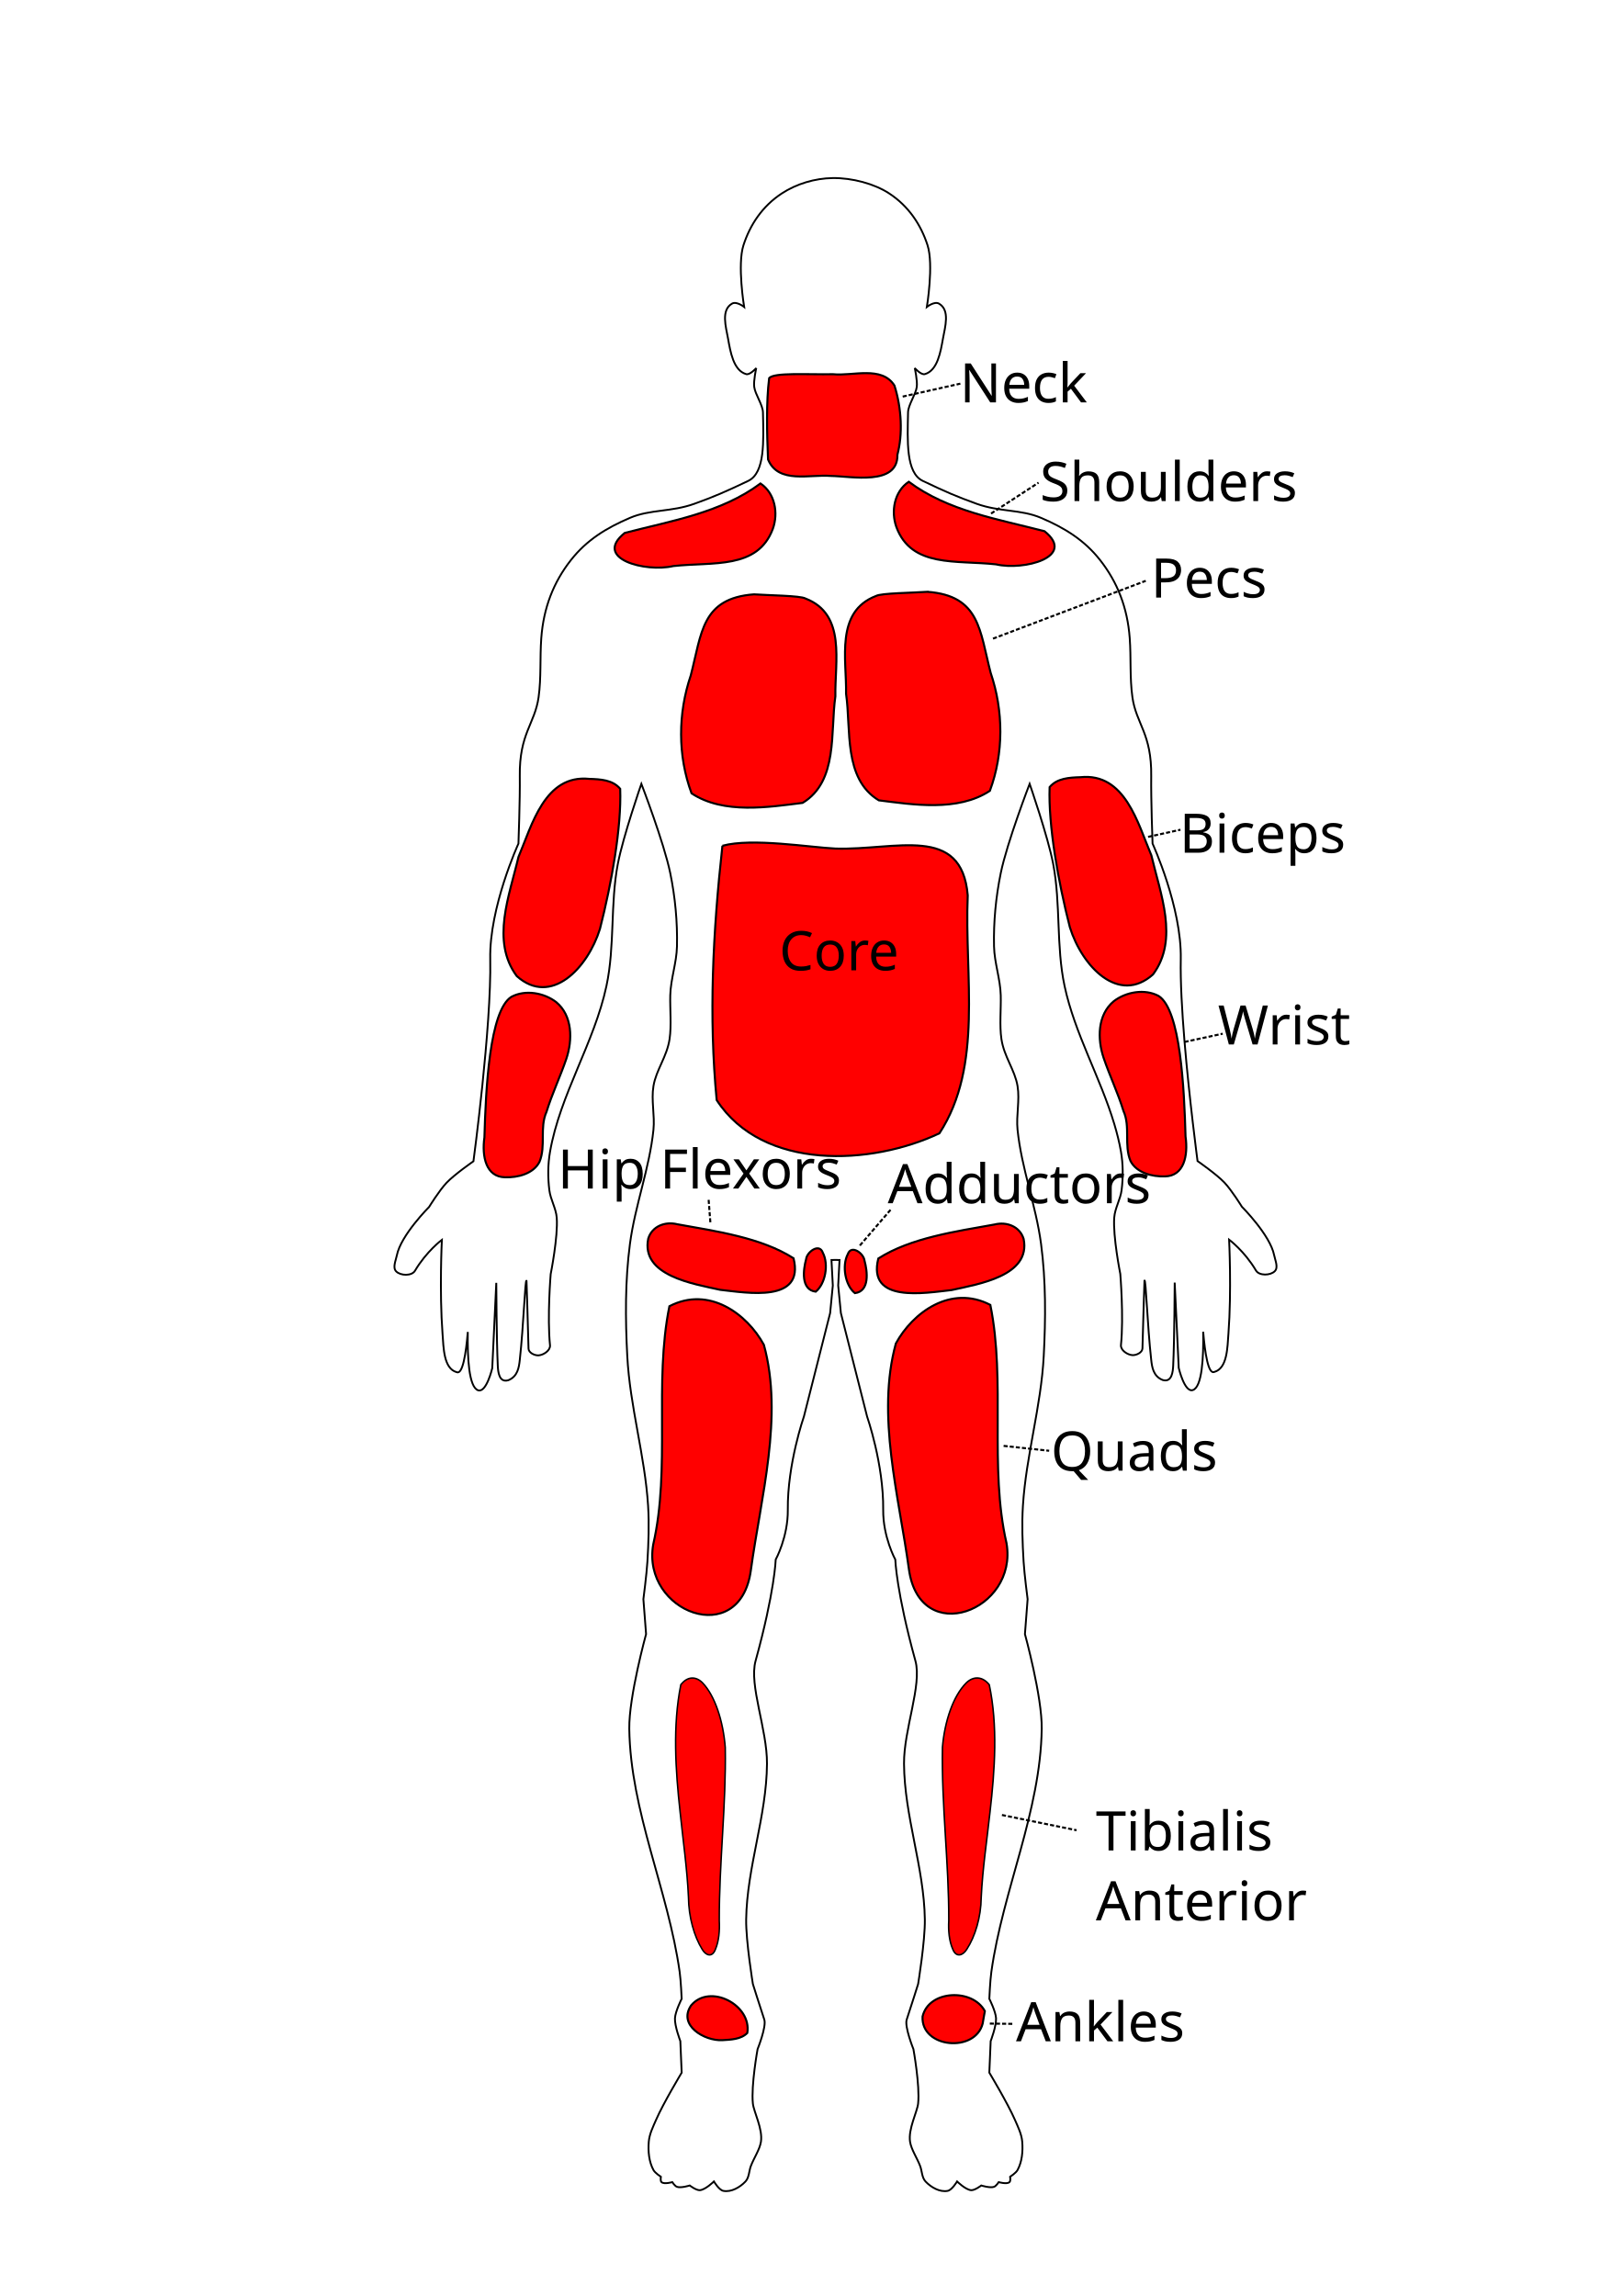
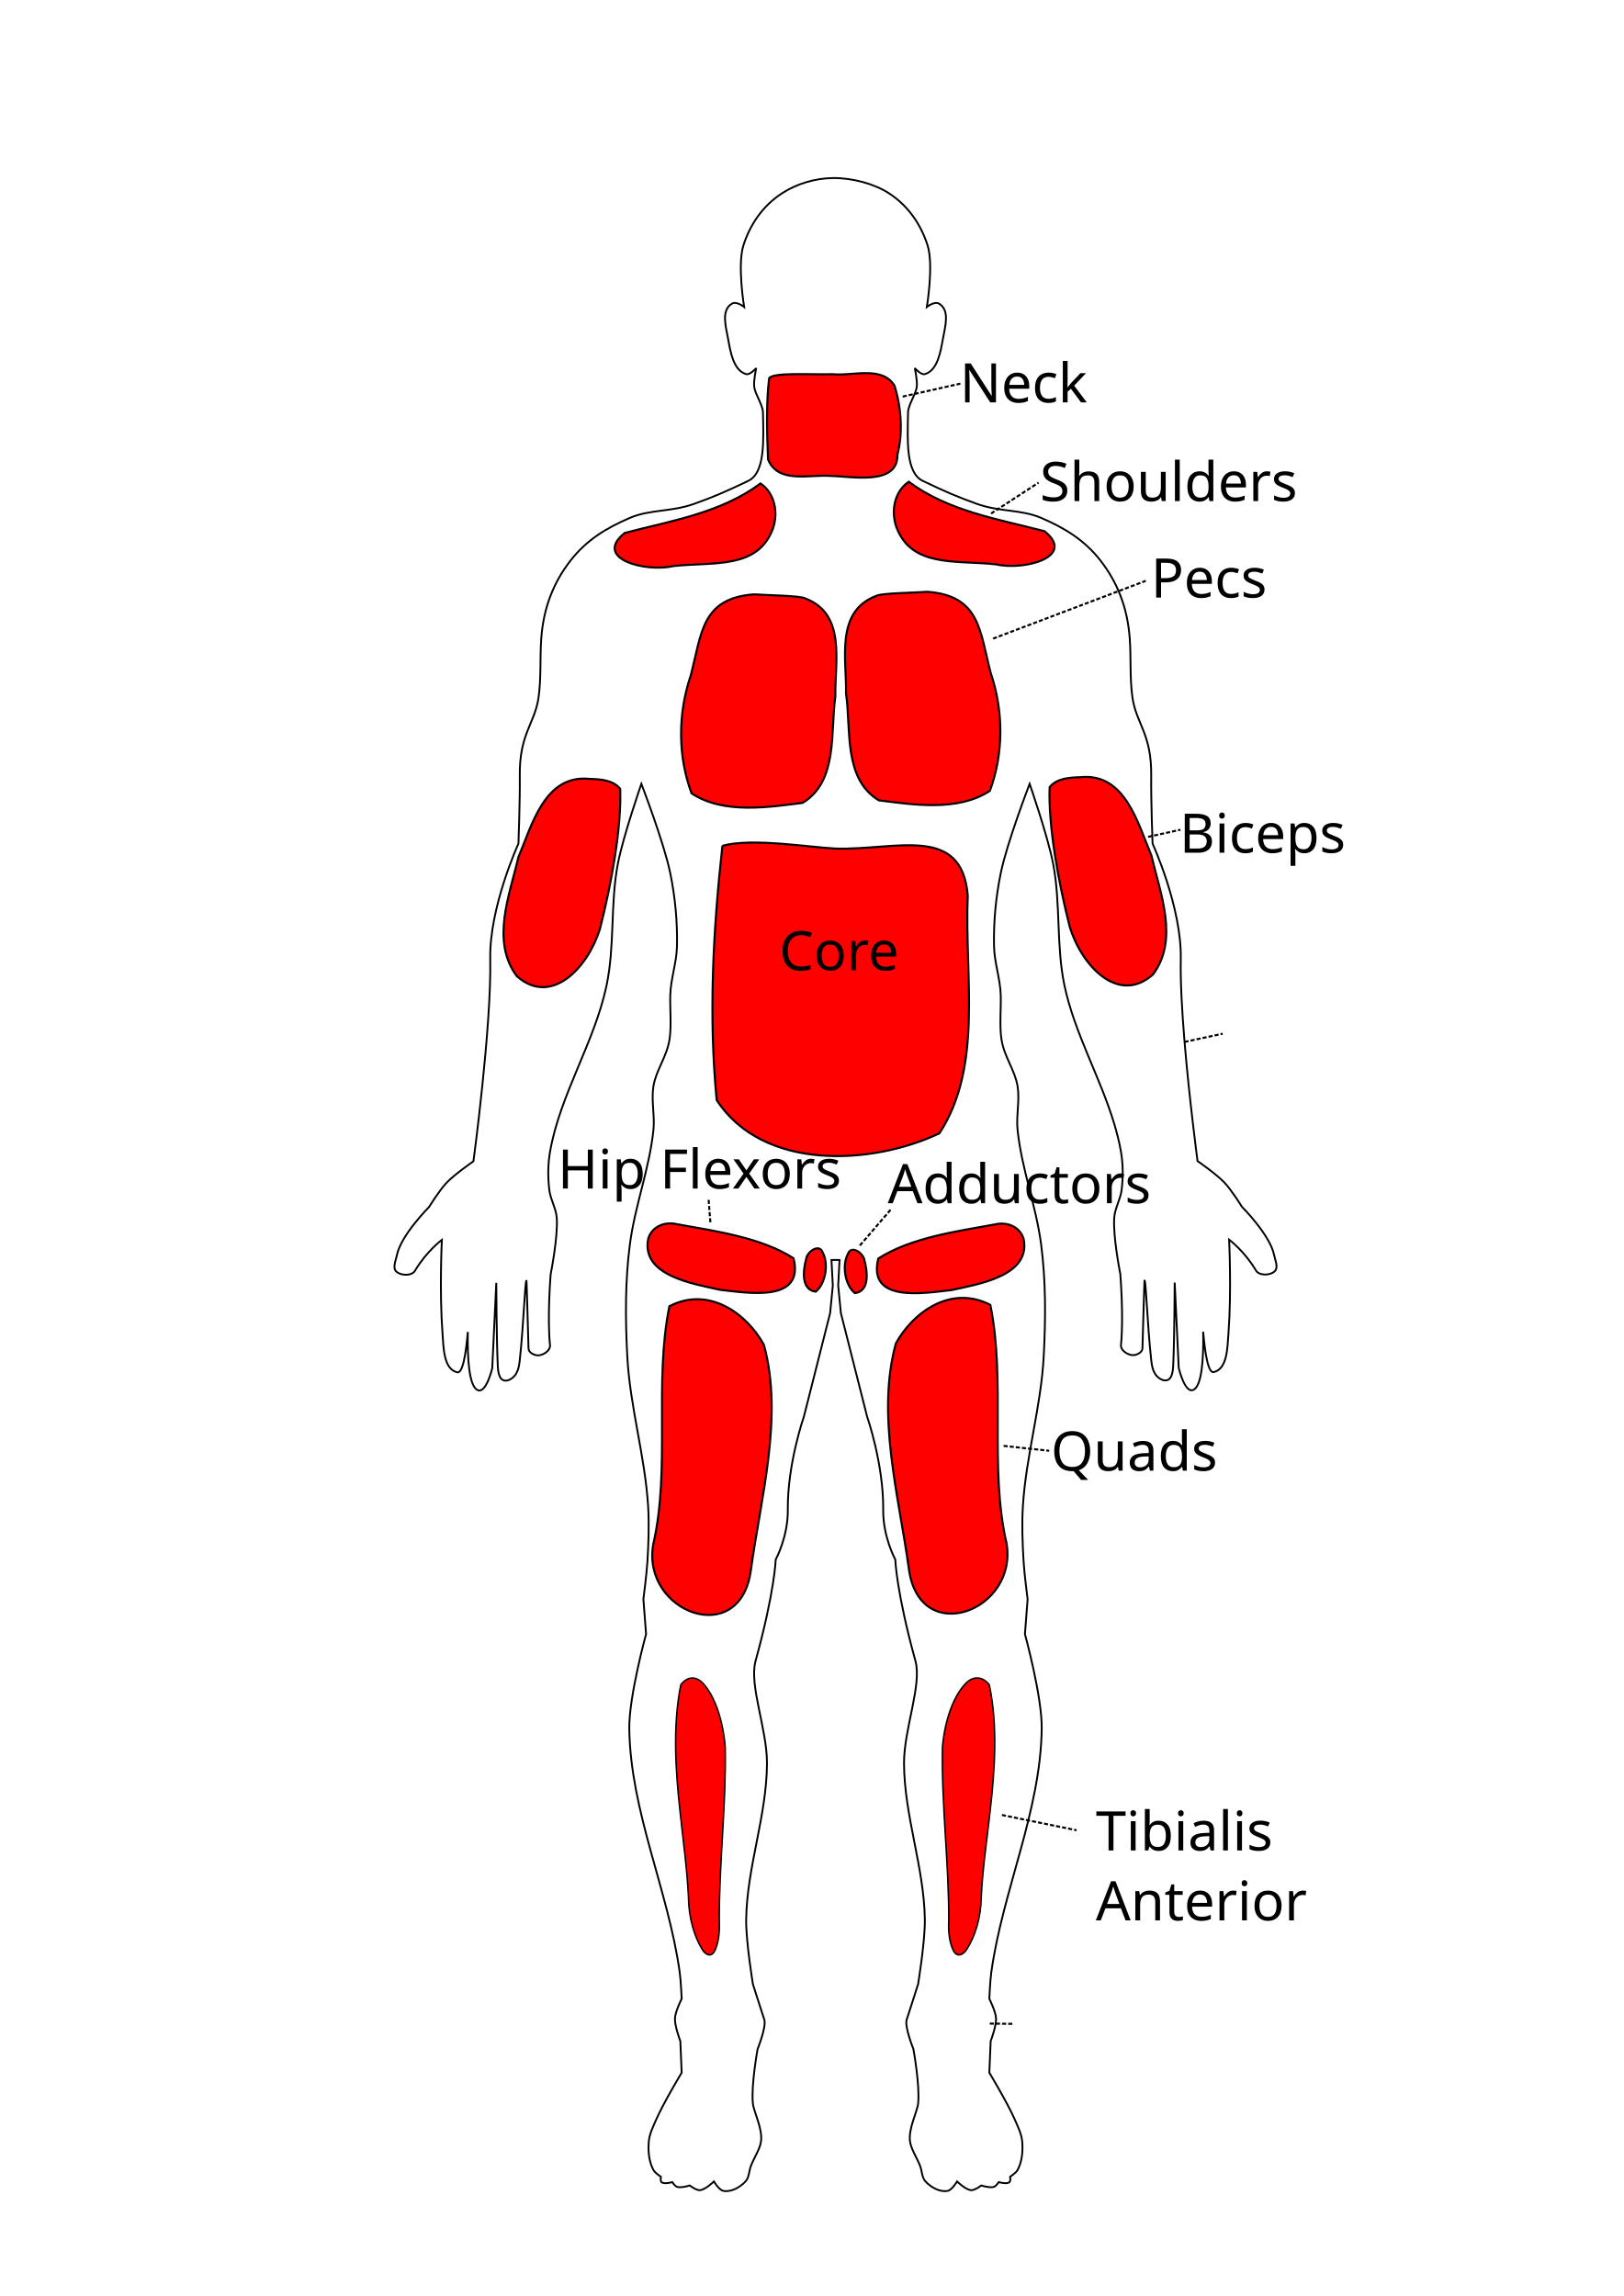
<svg xmlns="http://www.w3.org/2000/svg" viewBox="0 0 793.701 1122.52" height="297mm" width="210mm" version="1.1" id="svg3336">
  <defs id="defs3340" />
  <path id="path42-4" style="fill:none;fill-rule:evenodd;stroke:#000000;stroke-width:0.901px;stroke-linecap:butt;stroke-linejoin:miter;stroke-opacity:1" d="M 407.018 87.055 C 398.355 87.177 389.34 89.865 382.143 94.586 C 372.62 100.832 366.656 109.895 363.426 119.871 C 360.323 129.451 363.754 150.078 363.754 150.078 C 363.754 150.078 360.098 147.152 357.844 148.438 C 352.322 151.587 354.86 159.873 355.875 165.512 C 357.029 171.919 358.483 181.117 364.74 182.914 C 366.58 183.442 369.666 179.959 369.666 179.959 C 369.666 179.959 368.292 186.097 368.68 189.154 C 369.15 192.865 372.873 197.891 372.949 201.631 C 373.232 215.569 374.069 231.144 365.725 235.123 C 354.3 240.571 349.085 242.806 339.457 246.287 C 328.132 250.382 317.823 248.954 307.934 253.184 C 296.406 258.113 286.776 264.004 279.039 273.869 C 270.62 284.605 265.701 297.02 264.592 311.959 C 263.878 321.574 264.615 331.305 263.277 340.854 C 261.436 353.999 253.788 358.551 254.084 379.6 C 254.238 390.546 253.428 412.436 253.428 412.436 C 253.428 412.436 239.135 443.546 239.637 468.912 C 240.291 501.964 231.428 567.748 231.428 567.748 C 231.428 567.748 222.171 574.168 218.293 578.256 C 214.688 582.056 209.756 590.076 209.756 590.076 C 209.756 590.076 195.935 603.905 193.994 613.719 C 193.489 616.271 191.812 619.733 193.666 621.598 C 195.828 623.773 201.299 623.91 202.859 621.27 C 208.48 611.759 215.994 606.166 215.994 606.166 C 215.994 606.166 214.739 631.254 216.322 652.135 C 216.825 658.764 216.809 669.087 223.219 670.852 C 226.179 672.239 227.797 661.604 228.672 651.188 C 228.44 663.731 229.18 678.237 233.727 679.717 C 237.798 681.042 240.621 668.883 240.621 668.883 L 242.592 627.18 C 242.592 627.18 242.712 654.949 243.328 667.77 C 243.468 670.67 243.928 676.15 248.484 674.793 C 253.086 672.95 253.678 668.469 254.066 664.998 C 255.976 647.924 256.675 624.985 257.367 626.195 C 257.367 626.195 258.097 648.526 258.352 659.359 C 258.398 661.332 261.309 662.776 263.277 662.643 C 265.753 662.475 269.112 660.185 268.859 657.717 C 267.443 643.88 269.188 622.912 269.188 622.912 C 269.188 622.912 272.86 604.549 272.143 595.33 C 271.782 590.698 269.098 586.479 268.531 581.867 C 267.77 575.674 267.787 569.297 268.859 563.15 C 273.766 535.02 290.476 509.972 296.441 482.047 C 300.621 462.481 298.253 441.936 302.023 422.287 C 304.582 408.954 313.516 383.213 313.516 383.213 C 313.516 383.213 324.564 411.895 327.635 426.883 C 330.039 438.619 331.187 450.696 330.92 462.674 C 330.74 470.736 327.848 478.583 327.635 486.645 C 327.46 493.232 328.283 501.471 327.307 507.988 C 325.997 516.732 320.757 522.983 319.426 530.973 C 318.256 537.99 320.147 545.239 319.426 552.316 C 317.5 571.216 310.423 589.303 307.934 608.137 C 305.534 626.29 305.664 644.685 306.621 662.971 C 307.915 687.678 315.248 711.602 316.801 736.195 C 317.373 745.262 317.01 754.38 316.471 763.449 C 316.105 769.603 314.502 781.836 314.502 781.836 L 315.814 798.91 C 315.814 798.91 307.38 829.537 307.605 845.209 C 308.188 885.668 326.603 924.005 332.232 964.074 C 332.843 968.422 333.217 977.209 333.217 977.209 C 333.217 977.209 330.103 983.377 329.934 986.73 C 329.741 990.549 332.561 997.895 332.561 997.895 L 333.217 1013.328 C 333.217 1013.328 324.212 1028.316 320.74 1036.312 C 319.224 1039.805 317.427 1043.353 317.129 1047.148 C 316.764 1051.795 317.195 1056.848 319.426 1060.939 C 320.205 1062.368 323.039 1064.223 323.039 1064.223 C 323.039 1064.223 322.706 1066.266 323.367 1066.85 C 324.68 1068.009 328.621 1066.85 328.621 1066.85 C 328.621 1066.85 329.899 1068.787 330.92 1069.148 C 332.891 1069.846 337.158 1068.492 337.158 1068.492 C 337.158 1068.492 340.275 1070.896 342.084 1070.789 C 344.783 1070.63 348.979 1066.522 348.979 1066.522 C 348.979 1066.522 351.449 1070.705 353.576 1071.119 C 357.428 1071.868 361.732 1069.387 364.412 1066.522 C 366.233 1064.575 366.088 1061.459 367.039 1058.969 C 368.562 1054.981 371.384 1050.878 371.963 1047.148 C 372.941 1040.848 368.456 1032.529 368.023 1028.432 C 367.089 1019.582 370.322 1001.836 370.322 1001.836 C 370.322 1001.836 374.747 990.827 373.605 987.387 C 371.201 980.141 368.023 969.984 368.023 969.984 C 368.023 969.984 364.587 949.026 364.74 938.463 C 365.112 912.847 374.737 888.055 374.918 862.283 C 375.036 845.504 366.072 823.881 369.336 812.045 C 378.725 777.996 379.188 762.463 379.188 762.463 C 379.188 762.463 385.238 751.409 385.098 738.164 C 384.859 715.742 392.979 692.523 392.979 692.523 L 405.785 641.957 L 407.098 628.494 L 406.441 616.016 L 408.33 615.975 L 410.381 616.016 L 409.725 628.494 L 411.039 641.957 L 423.844 692.523 C 423.844 692.523 431.963 715.744 431.725 738.166 C 431.584 751.411 437.635 762.463 437.635 762.463 C 437.635 762.463 438.097 777.996 447.486 812.045 C 450.75 823.881 441.786 845.504 441.904 862.283 C 442.086 888.055 451.71 912.847 452.082 938.463 C 452.235 949.026 448.799 969.984 448.799 969.984 C 448.799 969.984 445.622 980.141 443.217 987.387 C 442.075 990.827 446.5 1001.836 446.5 1001.836 C 446.5 1001.836 449.733 1019.582 448.799 1028.432 C 448.366 1032.529 443.881 1040.848 444.859 1047.148 C 445.438 1050.878 448.26 1054.981 449.783 1058.969 C 450.734 1061.459 450.589 1064.575 452.41 1066.522 C 455.091 1069.387 459.395 1071.868 463.246 1071.119 C 465.373 1070.705 467.844 1066.522 467.844 1066.522 C 467.844 1066.522 472.04 1070.63 474.738 1070.789 C 476.547 1070.896 479.664 1068.492 479.664 1068.492 C 479.664 1068.492 483.931 1069.846 485.902 1069.148 C 486.924 1068.787 488.201 1066.85 488.201 1066.85 C 488.201 1066.85 492.142 1068.009 493.455 1066.85 C 494.117 1066.266 493.783 1064.223 493.783 1064.223 C 493.783 1064.223 496.618 1062.368 497.396 1060.939 C 499.627 1056.848 500.058 1051.795 499.693 1047.148 C 499.396 1043.353 497.598 1039.805 496.082 1036.312 C 492.611 1028.316 483.605 1013.328 483.605 1013.328 L 484.262 997.895 C 484.262 997.895 487.082 990.549 486.889 986.73 C 486.719 983.377 483.605 977.209 483.605 977.209 C 483.605 977.209 483.979 968.422 484.59 964.074 C 490.219 924.005 508.634 885.668 509.217 845.209 C 509.443 829.537 501.008 798.91 501.008 798.91 L 502.32 781.836 C 502.32 781.836 500.717 769.603 500.352 763.449 C 499.812 754.38 499.451 745.262 500.023 736.195 C 501.576 711.602 508.908 687.678 510.201 662.971 C 511.159 644.685 511.288 626.29 508.889 608.137 C 506.399 589.303 499.322 571.216 497.396 552.316 C 496.675 545.239 498.566 537.99 497.396 530.973 C 496.065 522.983 490.825 516.732 489.516 507.988 C 488.539 501.471 489.362 493.232 489.188 486.645 C 488.974 478.583 486.082 470.736 485.902 462.674 C 485.635 450.696 486.783 438.619 489.188 426.883 C 492.258 411.895 503.307 383.213 503.307 383.213 C 503.307 383.213 512.24 408.954 514.799 422.287 C 518.569 441.936 516.201 462.481 520.381 482.047 C 525.363 505.368 537.834 526.685 544.67 549.465 C 544.673 549.477 544.678 549.488 544.682 549.5 C 546.015 553.95 547.149 558.452 547.949 563.041 C 549.021 569.188 549.038 575.565 548.277 581.758 C 547.711 586.369 545.027 590.588 544.666 595.221 C 543.948 604.439 547.621 622.803 547.621 622.803 C 547.621 622.803 549.366 643.771 547.949 657.607 C 547.697 660.076 551.055 662.366 553.531 662.533 C 555.5 662.666 558.411 661.223 558.457 659.25 C 558.712 648.417 559.441 626.086 559.441 626.086 C 560.133 624.875 560.833 647.815 562.742 664.889 C 563.13 668.359 563.722 672.841 568.324 674.684 C 572.881 676.041 573.341 670.561 573.48 667.66 C 574.097 654.84 574.217 627.07 574.217 627.07 L 576.188 668.773 C 576.188 668.773 579.011 680.932 583.082 679.607 C 587.628 678.128 588.369 663.622 588.137 651.078 C 589.012 661.495 590.629 672.13 593.59 670.742 C 600 668.977 599.984 658.655 600.486 652.025 C 602.07 631.145 600.814 606.057 600.814 606.057 C 600.814 606.057 608.329 611.649 613.949 621.16 C 615.509 623.8 620.981 623.663 623.143 621.488 C 624.996 619.624 623.319 616.162 622.814 613.609 C 620.874 603.796 607.053 589.967 607.053 589.967 C 607.053 589.967 602.12 581.947 598.516 578.146 C 594.638 574.059 585.381 567.639 585.381 567.639 C 585.381 567.639 584.338 559.719 583.041 548.662 C 580.465 526.691 576.752 490.82 577.186 468.912 C 577.687 443.546 563.395 412.436 563.395 412.436 C 563.395 412.436 562.585 390.546 562.738 379.6 C 563.034 358.551 555.387 353.999 553.545 340.854 C 552.207 331.305 552.944 321.574 552.23 311.959 C 551.121 297.02 546.203 284.605 537.783 273.869 C 530.046 264.004 520.416 258.113 508.889 253.184 C 498.999 248.954 488.69 250.382 477.365 246.287 C 467.738 242.806 462.522 240.571 451.098 235.123 C 442.753 231.144 443.591 215.569 443.873 201.631 C 443.949 197.891 447.672 192.865 448.143 189.154 C 448.53 186.097 447.158 179.959 447.158 179.959 C 447.158 179.959 450.242 183.442 452.082 182.914 C 458.34 181.117 459.794 171.919 460.947 165.512 C 461.963 159.873 464.5 151.587 458.979 148.438 C 456.725 147.152 453.068 150.078 453.068 150.078 C 453.068 150.078 456.499 129.451 453.396 119.871 C 450.166 109.895 444.202 100.832 434.68 94.586 C 427.482 89.865 416.573 86.92 407.018 87.055 z " />
  <path style="fill:#ff0000;stroke:#000000;stroke-width:1px;stroke-linecap:butt;stroke-linejoin:miter;stroke-opacity:1" d="m 375.974,184.899 c -1.448,11.521 -1.118,26.762 -0.539,39.734 5.016,12.115 20.47,7.171 30.624,8.053 10.016,0.127 32.916,5.004 32.615,-10.348 2.632,-9.965 2.108,-22.618 -1.449,-33.851 -6.256,-9.806 -20.283,-4.518 -30.042,-5.537 -12.412,0.25 -28.899,-0.965 -31.209,1.949 z" id="Neck-1" />
  <path id="Biceps-2" style="fill:#ff0000;stroke:#000000;stroke-width:1px;stroke-linecap:butt;stroke-linejoin:miter;stroke-opacity:1" d="m 513.074,384.826 c -0.681,18.718 4.153,46.092 9.894,68.513 5.986,19.248 23.932,37.995 40.653,23.062 12.779,-17.121 3.49,-39.668 -0.803,-58.208 -6.63,-15.663 -12.852,-40.48 -34.664,-38.221 -5.483,0.173 -11.412,0.48 -15.08,4.854 z" />
  <path id="Biceps-1" style="fill:#ff0000;stroke:#000000;stroke-width:1px;stroke-linecap:butt;stroke-linejoin:miter;stroke-opacity:1" d="m 303.163,385.648 c 0.681,18.718 -4.153,46.092 -9.894,68.513 -5.986,19.248 -23.932,37.995 -40.653,23.062 -12.779,-17.121 -3.49,-39.668 0.803,-58.208 6.63,-15.663 12.852,-40.48 34.664,-38.221 5.483,0.173 11.412,0.48 15.08,4.854 z" />
-   <path style="fill:#ff0000;stroke:#000000;stroke-width:1px;stroke-linecap:butt;stroke-linejoin:miter;stroke-opacity:1" d="m 249.98,487.35 c -10.731,6.73 -12.535,45.247 -13.184,68.724 -1.336,9.374 0.762,19.352 10.081,19.505 6.117,0.207 13.794,-1.654 16.822,-7.504 3.266,-7.809 -0.048,-16.699 3.453,-24.508 2.723,-8.841 6.731,-17.193 9.701,-25.942 3.072,-9.153 3.084,-21.047 -4.981,-27.701 -5.975,-4.569 -15.09,-6.207 -21.891,-2.575 z" id="WristFlexors-1" />
-   <path style="fill:#ff0000;stroke:#000000;stroke-width:1px;stroke-linecap:butt;stroke-linejoin:miter;stroke-opacity:1" d="m 566.335,486.913 c 10.731,6.73 12.535,45.247 13.184,68.724 1.336,9.374 -0.762,19.352 -10.081,19.505 -6.117,0.207 -13.794,-1.654 -16.822,-7.504 -3.266,-7.809 0.048,-16.699 -3.453,-24.508 -2.723,-8.841 -6.731,-17.193 -9.701,-25.942 -3.072,-9.153 -3.084,-21.047 4.981,-27.701 5.975,-4.569 15.09,-6.207 21.891,-2.575 z" id="WristFlexors-2" />
  <path style="fill:#ff0000;stroke:#000000;stroke-width:1px;stroke-linecap:butt;stroke-linejoin:miter;stroke-opacity:1" d="m 368.554,290.577 c -25.681,1.905 -25.521,19.013 -30.889,39.61 -6.29,18.542 -6.452,39.265 0.38,57.683 15.745,10.405 38.004,6.683 54.295,4.662 17.463,-10.557 13.482,-34.691 16.012,-52.103 -0.342,-16.853 5.43,-40.118 -14.628,-47.816 -2.516,-1.427 -18.165,-1.535 -25.17,-2.037 z" id="Pecs-1" />
  <path style="fill:#ff0000;stroke:#000000;stroke-width:1px;stroke-linecap:butt;stroke-linejoin:miter;stroke-opacity:1" d="m 453.371,289.338 c 25.681,1.905 25.521,19.013 30.889,39.61 6.29,18.542 6.452,39.265 -0.38,57.683 -15.745,10.405 -38.004,6.683 -54.295,4.662 -17.463,-10.557 -13.482,-34.691 -16.012,-52.103 0.342,-16.853 -5.43,-40.118 14.628,-47.816 2.516,-1.427 18.165,-1.535 25.17,-2.037 z" id="Pecs-2" />
  <path style="fill:#ff0000;stroke:#000000;stroke-width:1px;stroke-linecap:butt;stroke-linejoin:miter;stroke-opacity:1" d="m 371.738,236.372 c -19.306,14.37 -43.619,18.249 -66.347,24.174 -15.797,12.634 10.203,19.373 23.71,16.208 19.479,-2.141 41.277,1.73 48.682,-18.212 2.753,-7.684 1.078,-17.408 -6.045,-22.17 z" id="Shoulders-1" />
  <path style="fill:#ff0000;stroke:#000000;stroke-width:1px;stroke-linecap:butt;stroke-linejoin:miter;stroke-opacity:1" d="m 444.226,235.532 c 19.306,14.37 43.619,18.249 66.347,24.174 15.797,12.634 -10.203,19.373 -23.71,16.208 -19.479,-2.141 -41.277,1.73 -48.682,-18.212 -2.753,-7.684 -1.078,-17.408 6.045,-22.17 z" id="Shoulders-2" />
  <path style="fill:#ff0000;stroke:#000000;stroke-width:1px;stroke-linecap:butt;stroke-linejoin:miter;stroke-opacity:1" d="m 353.131,413.5 c -4.698,42.628 -6.716,83.58 -2.802,124.338 22.576,34.706 75.654,31.966 108.892,16.239 21.515,-33.038 12.159,-76.602 13.828,-116.34 -2.942,-34.908 -35.128,-21.966 -64.595,-22.863 -12.435,-0.565 -40.807,-5.358 -55.323,-1.373 z" id="Core-1" />
  <path style="fill:#ff0000;stroke:#000000;stroke-width:1px;stroke-linecap:butt;stroke-linejoin:miter;stroke-opacity:1" d="m 331.04,598.53 c 19.027,3.421 41.087,6.539 56.862,16.637 5.492,21.982 -22.743,16.86 -35.805,15.442 -13.114,-2.919 -38.876,-6.891 -35.232,-25.014 1.842,-6.128 8.316,-8.535 14.175,-7.065 z" id="HipFlexors-1" />
  <path style="fill:#ff0000;stroke:#000000;stroke-width:1px;stroke-linecap:butt;stroke-linejoin:miter;stroke-opacity:1" d="m 486.198,598.644 c -19.027,3.421 -41.087,6.539 -56.862,16.637 -5.492,21.982 22.743,16.86 35.805,15.442 13.114,-2.919 38.876,-6.891 35.232,-25.014 -1.842,-6.128 -8.316,-8.535 -14.175,-7.065 z" id="HipFlexors-2" />
  <path style="fill:#ff0000;stroke:#000000;stroke-width:1px;stroke-linecap:butt;stroke-linejoin:miter;stroke-opacity:1" d="m 414.422,613.153 c -2.991,5.731 -1.256,15.288 3.471,19.073 7.362,-0.928 6.123,-10.695 4.697,-15.913 -0.368,-3.481 -6.427,-8.044 -8.167,-3.161 z" id="Adductors-2" />
  <path style="fill:#ff0000;stroke:#000000;stroke-width:1px;stroke-linecap:butt;stroke-linejoin:miter;stroke-opacity:1" d="m 402.213,612.435 c 2.991,5.731 1.256,15.288 -3.471,19.073 -7.362,-0.928 -6.123,-10.695 -4.697,-15.913 0.368,-3.481 6.427,-8.044 8.167,-3.161 z" id="Adductors-1" />
  <path style="fill:#ff0000;stroke:#000000;stroke-width:1px;stroke-linecap:butt;stroke-linejoin:miter;stroke-opacity:1" d="m 327.221,638.61 c -7.656,37.407 0.674,79.175 -7.922,116.531 -5.705,33.066 42.347,51.268 47.706,12.786 4.89,-35.897 16.043,-75.368 6.398,-110.451 -8.27,-15.199 -26.894,-28.879 -46.182,-18.866 z" id="Quadriceps-1" />
  <path style="fill:#ff0000;stroke:#000000;stroke-width:1px;stroke-linecap:butt;stroke-linejoin:miter;stroke-opacity:1" d="m 484.093,637.963 c 7.656,37.407 -0.674,79.175 7.922,116.531 5.705,33.066 -42.347,51.268 -47.706,12.786 -4.89,-35.897 -16.043,-75.368 -6.398,-110.451 8.27,-15.199 26.894,-28.879 46.182,-18.866 z" id="Quadriceps-2" />
  <path style="fill:#ff0000;stroke:#000000;stroke-width:0.722px;stroke-linecap:butt;stroke-linejoin:miter;stroke-opacity:1" d="m 332.794,823.681 c -4.018,19.884 -2.604,41.778 -0.36,62.102 1.445,13.91 3.444,27.705 4.099,41.853 0.096,9.75 2.838,19.134 6.674,25.345 1.778,3.105 4.965,4.264 6.536,-0.017 1.67,-3.945 2.117,-9.067 1.85,-13.987 -0.067,-28.342 3.412,-56.302 2.931,-84.662 -0.995,-12.844 -5.031,-25.199 -11.025,-31.491 -3.338,-3.463 -7.543,-3.287 -10.704,0.857 z" id="TibialisAnterior-1" />
  <path style="fill:#ff0000;stroke:#000000;stroke-width:0.741px;stroke-linecap:butt;stroke-linejoin:miter;stroke-opacity:1" d="m 483.573,823.665 c 4.231,19.884 2.742,41.778 0.379,62.102 -1.521,13.91 -3.626,27.705 -4.315,41.853 -0.101,9.75 -2.988,19.134 -7.027,25.345 -1.872,3.105 -5.227,4.264 -6.881,-0.017 -1.758,-3.945 -2.229,-9.067 -1.948,-13.987 0.071,-28.342 -3.592,-56.302 -3.086,-84.662 1.047,-12.844 5.296,-25.199 11.608,-31.491 3.515,-3.463 7.942,-3.287 11.27,0.857 z" id="TibialisAnterior-2" />
-   <path style="fill:#ff0000;stroke:#000000;stroke-width:1px;stroke-linecap:butt;stroke-linejoin:miter;stroke-opacity:1" d="m 365.297,993.934 c 2.26,-13.707 -18.32,-24.419 -27.475,-13.479 -6.618,9.729 6.565,17.457 15.249,16.995 4.15,-0.264 9.091,-0.357 12.226,-3.516 z" id="Ankles-1" />
-   <path style="fill:#ff0000;stroke:#000000;stroke-width:1px;stroke-linecap:butt;stroke-linejoin:miter;stroke-opacity:1" d="m 481.422,983.243 c -6.016,-11.221 -27.448,-10.403 -30.461,2.663 -0.801,15.462 25.796,17.865 29.402,3.37 0.278,-2.024 0.738,-4.016 1.059,-6.032 z" id="Ankles-2" />
  <text xml:space="preserve" style="font-style:normal;font-variant:normal;font-weight:normal;font-stretch:normal;font-size:26.667px;line-height:1.25;font-family:'Averia Serif Libre';-inkscape-font-specification:'Averia Serif Libre';letter-spacing:0px;word-spacing:0px;fill:#000000;fill-opacity:1;stroke:none" x="469.159" y="196.736" id="text1">
    <tspan id="tspan1" x="469.159" y="196.736" style="font-style:normal;font-variant:normal;font-weight:normal;font-stretch:normal;font-size:26.667px;font-family:sans-serif;-inkscape-font-specification:sans-serif">Neck</tspan>
  </text>
  <path style="fill:none;stroke:#000000;stroke-width:1px;stroke-linecap:butt;stroke-linejoin:miter;stroke-opacity:1;stroke-dasharray:2,1;stroke-dashoffset:0" d="m 441.252,193.895 28.187,-6.325" id="path1" />
  <text xml:space="preserve" style="font-style:normal;font-variant:normal;font-weight:normal;font-stretch:normal;font-size:26.667px;line-height:1.25;font-family:'Averia Serif Libre';-inkscape-font-specification:'Averia Serif Libre';letter-spacing:0px;word-spacing:0px;fill:#000000;fill-opacity:1;stroke:none" x="508.334" y="244.986" id="text2">
    <tspan id="tspan2" x="508.334" y="244.986" style="font-style:normal;font-variant:normal;font-weight:normal;font-stretch:normal;font-size:26.667px;font-family:sans-serif;-inkscape-font-specification:sans-serif">Shoulders</tspan>
  </text>
  <text xml:space="preserve" style="font-style:normal;font-variant:normal;font-weight:normal;font-stretch:normal;font-size:26.667px;line-height:1.25;font-family:'Averia Serif Libre';-inkscape-font-specification:'Averia Serif Libre';letter-spacing:0px;word-spacing:0px;fill:#000000;fill-opacity:1;stroke:none" x="562.568" y="292.14" id="text3">
    <tspan id="tspan3" x="562.568" y="292.14" style="font-style:normal;font-variant:normal;font-weight:normal;font-stretch:normal;font-size:26.667px;font-family:sans-serif;-inkscape-font-specification:sans-serif">Pecs</tspan>
  </text>
  <text xml:space="preserve" style="font-style:normal;font-variant:normal;font-weight:normal;font-stretch:normal;font-size:26.667px;line-height:1.25;font-family:'Averia Serif Libre';-inkscape-font-specification:'Averia Serif Libre';letter-spacing:0px;word-spacing:0px;fill:#000000;fill-opacity:1;stroke:none" x="576.544" y="416.897" id="text4">
    <tspan id="tspan4" x="576.544" y="416.897" style="font-style:normal;font-variant:normal;font-weight:normal;font-stretch:normal;font-size:26.667px;font-family:sans-serif;-inkscape-font-specification:sans-serif">Biceps</tspan>
-   </text>
-   <text xml:space="preserve" style="font-style:normal;font-variant:normal;font-weight:normal;font-stretch:normal;font-size:26.667px;line-height:1.25;font-family:'Averia Serif Libre';-inkscape-font-specification:'Averia Serif Libre';letter-spacing:0px;word-spacing:0px;fill:#000000;fill-opacity:1;stroke:none" x="595.329" y="510.651" id="text5">
-     <tspan id="tspan5" x="595.329" y="510.651" style="font-style:normal;font-variant:normal;font-weight:normal;font-stretch:normal;font-size:26.667px;font-family:sans-serif;-inkscape-font-specification:sans-serif">Wrist</tspan>
  </text>
  <text xml:space="preserve" style="font-style:normal;font-variant:normal;font-weight:normal;font-stretch:normal;font-size:26.667px;line-height:1.25;font-family:'Averia Serif Libre';-inkscape-font-specification:'Averia Serif Libre';letter-spacing:0px;word-spacing:0px;fill:#000000;fill-opacity:1;stroke:none" x="380.899" y="474.378" id="text6">
    <tspan id="tspan6" x="380.899" y="474.378" style="font-style:normal;font-variant:normal;font-weight:normal;font-stretch:normal;font-size:26.667px;font-family:sans-serif;-inkscape-font-specification:sans-serif">Core</tspan>
  </text>
  <text xml:space="preserve" style="font-style:normal;font-variant:normal;font-weight:normal;font-stretch:normal;font-size:26.667px;line-height:1.25;font-family:'Averia Serif Libre';-inkscape-font-specification:'Averia Serif Libre';letter-spacing:0px;word-spacing:0px;fill:#000000;fill-opacity:1;stroke:none" x="272.599" y="581.086" id="text7">
    <tspan id="tspan7" x="272.599" y="581.086" style="font-style:normal;font-variant:normal;font-weight:normal;font-stretch:normal;font-size:26.667px;font-family:sans-serif;-inkscape-font-specification:sans-serif">Hip Flexors</tspan>
  </text>
  <text xml:space="preserve" style="font-style:normal;font-variant:normal;font-weight:normal;font-stretch:normal;font-size:26.667px;line-height:1.25;font-family:'Averia Serif Libre';-inkscape-font-specification:'Averia Serif Libre';letter-spacing:0px;word-spacing:0px;fill:#000000;fill-opacity:1;stroke:none" x="433.948" y="588.259" id="text8">
    <tspan id="tspan8" x="433.948" y="588.259" style="font-style:normal;font-variant:normal;font-weight:normal;font-stretch:normal;font-size:26.667px;font-family:sans-serif;-inkscape-font-specification:sans-serif">Adductors</tspan>
  </text>
  <text xml:space="preserve" style="font-style:normal;font-variant:normal;font-weight:normal;font-stretch:normal;font-size:26.667px;line-height:1.25;font-family:'Averia Serif Libre';-inkscape-font-specification:'Averia Serif Libre';letter-spacing:0px;word-spacing:0px;fill:#000000;fill-opacity:1;stroke:none" x="513.703" y="719.006" id="text9">
    <tspan id="tspan9" x="513.703" y="719.006" style="font-style:normal;font-variant:normal;font-weight:normal;font-stretch:normal;font-size:26.667px;font-family:sans-serif;-inkscape-font-specification:sans-serif">Quads</tspan>
  </text>
  <text xml:space="preserve" style="font-style:normal;font-variant:normal;font-weight:normal;font-stretch:normal;font-size:26.667px;line-height:1.25;font-family:'Averia Serif Libre';-inkscape-font-specification:'Averia Serif Libre';letter-spacing:0px;word-spacing:0px;fill:#000000;fill-opacity:1;stroke:none" x="535.672" y="904.68" id="text10">
    <tspan id="tspan10" x="535.672" y="904.68" style="font-style:normal;font-variant:normal;font-weight:normal;font-stretch:normal;font-size:26.667px;font-family:sans-serif;-inkscape-font-specification:sans-serif">Tibialis</tspan>
    <tspan x="535.672" y="938.872" style="font-style:normal;font-variant:normal;font-weight:normal;font-stretch:normal;font-size:26.667px;font-family:sans-serif;-inkscape-font-specification:sans-serif" id="tspan12">Anterior</tspan>
  </text>
-   <text xml:space="preserve" style="font-style:normal;font-variant:normal;font-weight:normal;font-stretch:normal;font-size:26.667px;line-height:1.25;font-family:'Averia Serif Libre';-inkscape-font-specification:'Averia Serif Libre';letter-spacing:0px;word-spacing:0px;fill:#000000;fill-opacity:1;stroke:none" x="496.649" y="997.986" id="text11">
-     <tspan id="tspan11" x="496.649" y="997.986" style="font-style:normal;font-variant:normal;font-weight:normal;font-stretch:normal;font-size:26.667px;font-family:sans-serif;-inkscape-font-specification:sans-serif">Ankles</tspan>
-   </text>
  <path style="fill:none;stroke:#000000;stroke-width:1px;stroke-linecap:butt;stroke-linejoin:miter;stroke-dasharray:2, 1;stroke-dashoffset:0;stroke-opacity:1" d="m 484.447,251.08 23.225,-15.109" id="path12" />
  <path style="fill:none;stroke:#000000;stroke-width:1px;stroke-linecap:butt;stroke-linejoin:miter;stroke-dasharray:2, 1;stroke-dashoffset:0;stroke-opacity:1" d="m 485.401,312.231 74.674,-28.263" id="path13" />
  <path style="fill:none;stroke:#000000;stroke-width:1px;stroke-linecap:butt;stroke-linejoin:miter;stroke-dasharray:2, 1;stroke-dashoffset:0;stroke-opacity:1" d="m 561.2,409.15 15.838,-3.491" id="path14" />
  <path style="fill:none;stroke:#000000;stroke-width:1px;stroke-linecap:butt;stroke-linejoin:miter;stroke-dasharray:2, 1;stroke-dashoffset:0;stroke-opacity:1" d="m 579.038,509.401 18.641,-4.017" id="path15" />
  <path style="fill:none;stroke:#000000;stroke-width:1px;stroke-linecap:butt;stroke-linejoin:miter;stroke-dasharray:2, 1;stroke-dashoffset:0;stroke-opacity:1" d="m 347.234,597.577 -0.896,-11.783" id="path16" />
  <path style="fill:none;stroke:#000000;stroke-width:1px;stroke-linecap:butt;stroke-linejoin:miter;stroke-dasharray:2, 1;stroke-dashoffset:0;stroke-opacity:1" d="m 420.319,608.933 15.141,-17.624" id="path17" />
  <path style="fill:none;stroke:#000000;stroke-width:1px;stroke-linecap:butt;stroke-linejoin:miter;stroke-dasharray:2, 1;stroke-dashoffset:0;stroke-opacity:1" d="m 489.769,887.352 36.486,7.454" id="path18" />
  <path style="fill:none;stroke:#000000;stroke-width:1px;stroke-linecap:butt;stroke-linejoin:miter;stroke-dasharray:2, 1;stroke-dashoffset:0;stroke-opacity:1" d="m 490.581,706.889 22.274,2.397" id="path19" />
  <path style="fill:none;stroke:#000000;stroke-width:1px;stroke-linecap:butt;stroke-linejoin:miter;stroke-dasharray:2, 1;stroke-dashoffset:0;stroke-opacity:1" d="m 483.834,989.337 11.943,0.142" id="path20" />
</svg>
